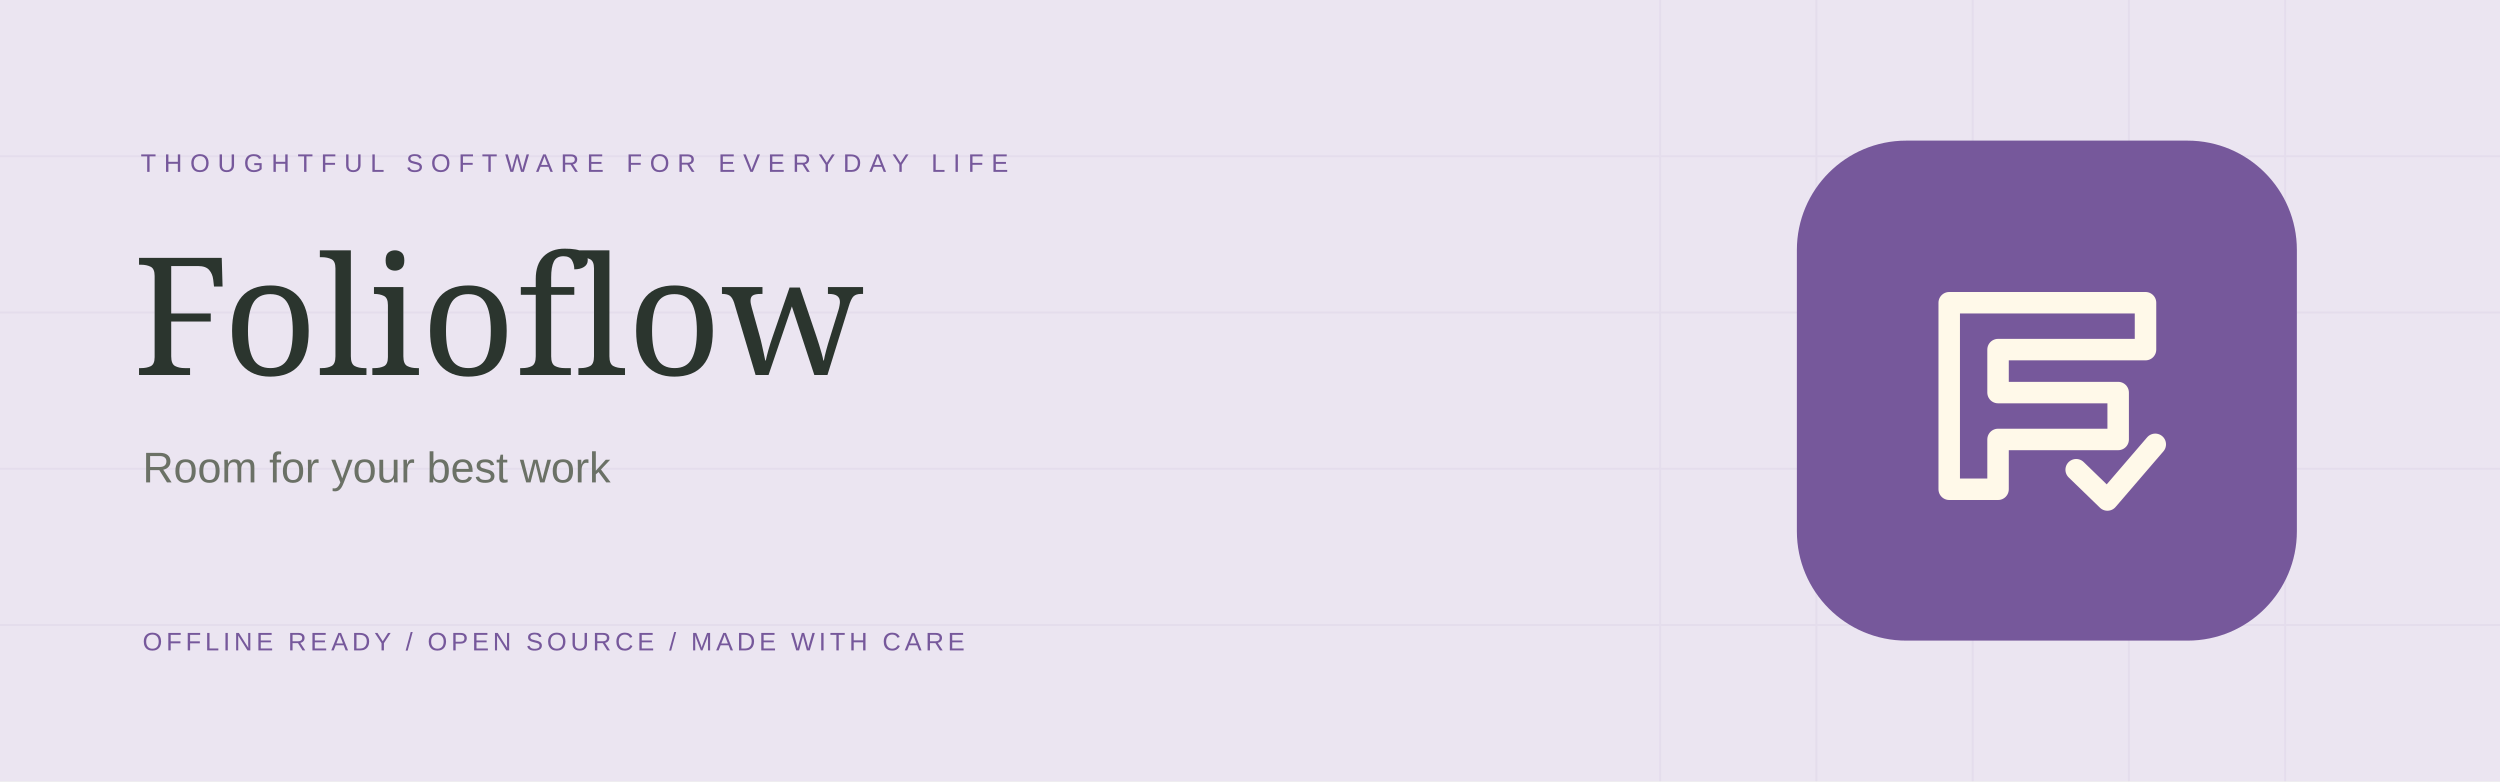
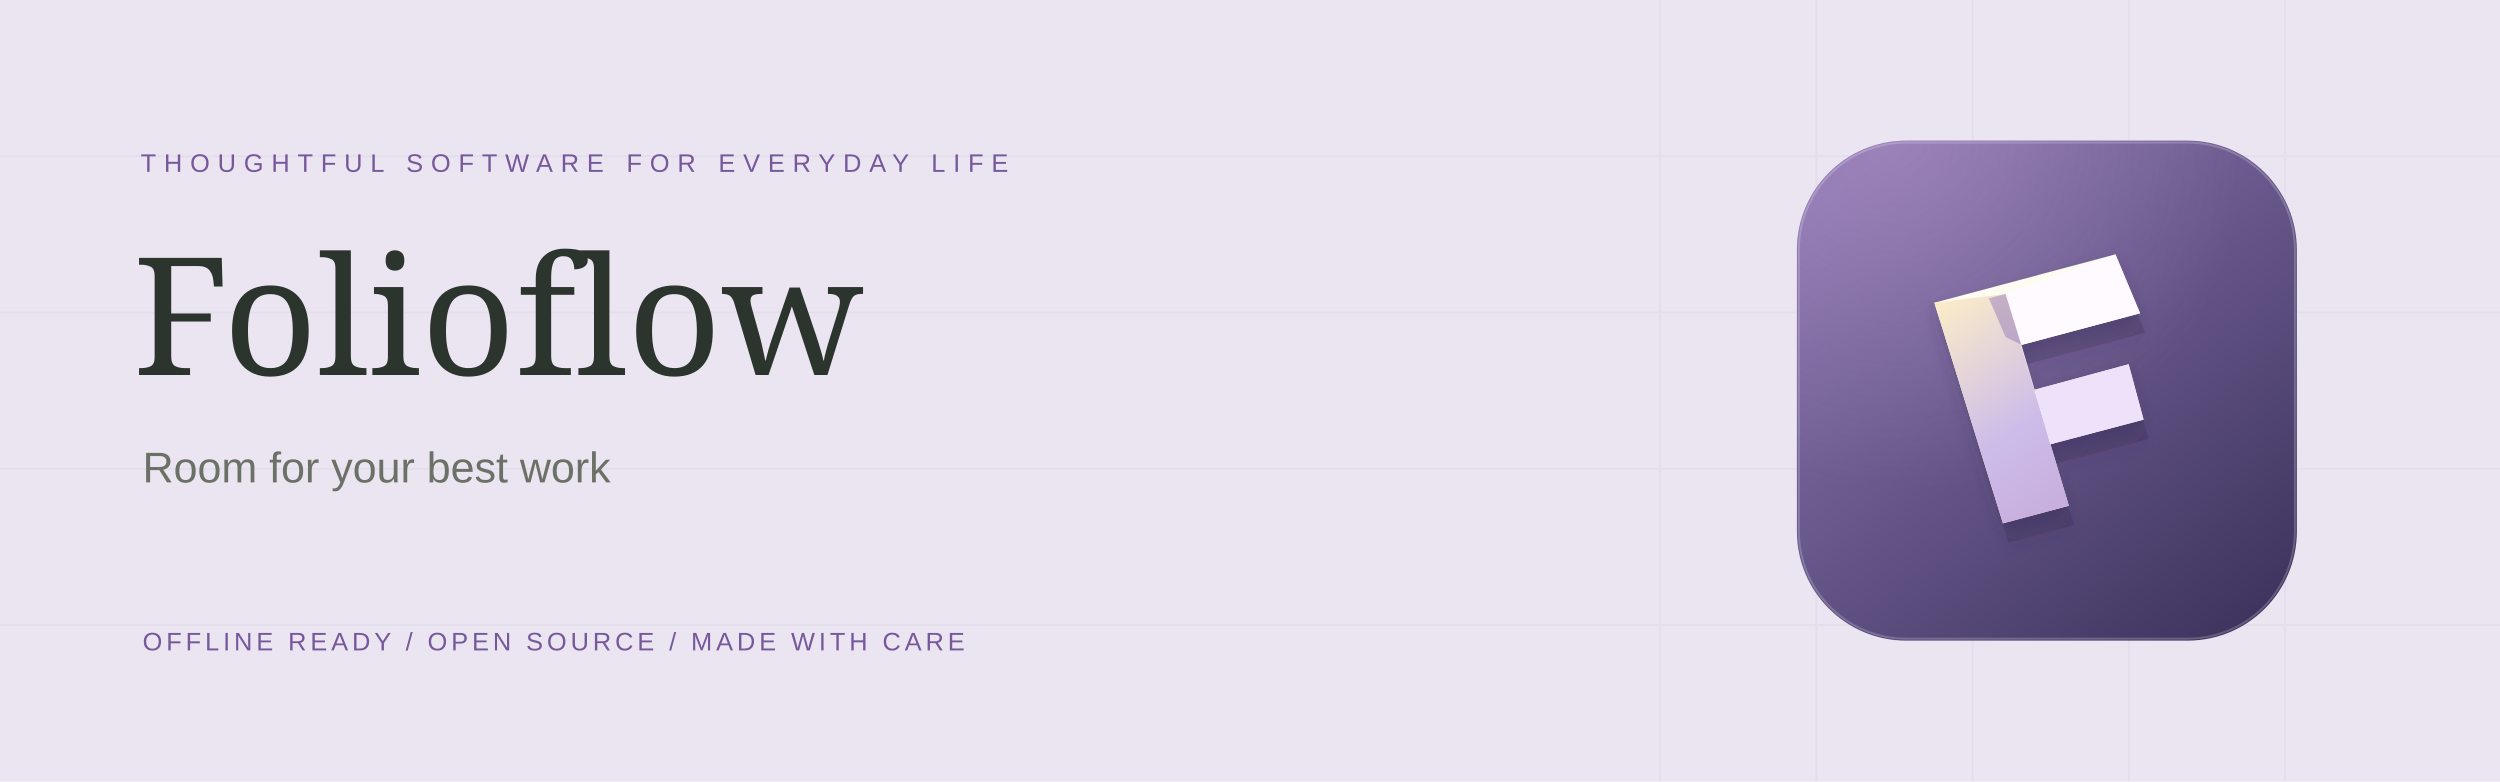
<svg xmlns="http://www.w3.org/2000/svg" width="1280" height="400" viewBox="0 0 1280 400">
  <rect width="1280" height="400" fill="#ebe5f1" />
  <path d="M850 0v400M930 0v400M1010 0v400M1090 0v400M1170 0v400M0 80h1280M0 160h1280M0 240h1280M0 320h1280" stroke="#76589b" opacity=".06" />
  <g transform="translate(920 72) scale(.5)">
-     <rect width="512" height="512" rx="112" fill="#76589b" />
-     <g fill="none" stroke="#fff9e9" stroke-width="22" stroke-linecap="round" stroke-linejoin="round">
-       <path d="M156 166h201v48H206v44h123v48H206v51h-50Z" />
-       <path d="m286 337 32 31 49-57" />
+     <defs>
+       <linearGradient id="tile" x1="64" y1="32" x2="448" y2="512" gradientUnits="userSpaceOnUse">
+         <stop stop-color="#8973ad" />
+         <stop offset="1" stop-color="#3d345e" />
+       </linearGradient>
+       <linearGradient id="ivory" x1="180" y1="120" x2="340" y2="410" gradientUnits="userSpaceOnUse">
+         <stop stop-color="#fffdf5" />
+         <stop offset=".55" stop-color="#f9f3e2" />
+         <stop offset="1" stop-color="#e6dcc5" />
+       </linearGradient>
+       <linearGradient id="accent" x1="160" y1="120" x2="352" y2="390" gradientUnits="userSpaceOnUse">
+         <stop stop-color="#fff0c6" />
+         <stop offset=".55" stop-color="#cdbce9" />
+         <stop offset="1" stop-color="#c5a8d7" />
+       </linearGradient>
+       <radialGradient id="light" cx=".2" cy="0" r="1">
+         <stop stop-color="#c5a8d7" stop-opacity=".3" />
+         <stop offset=".7" stop-color="#c5a8d7" stop-opacity="0" />
+       </radialGradient>
+       <filter id="lift" x="-30%" y="-30%" width="160%" height="180%">
+         <feDropShadow dx="0" dy="9" stdDeviation="8" flood-color="#3d345e" flood-opacity=".27" />
+       </filter>
+     </defs>
+     <rect width="512" height="512" rx="112" fill="url(#tile)" />
+     <rect width="512" height="512" rx="112" fill="url(#light)" />
+     <rect x="2" y="2" width="508" height="508" rx="110" fill="none" stroke="#fff" stroke-opacity=".2" stroke-width="2" />
+     <g transform="translate(25.6 25.6) scale(.9)" filter="url(#lift)">
+       <path d="m134 170 206-55 28 67-135 36 15 51 107-29 17 63-106 28 21 70-75 20Z" fill="#32294c" opacity=".25" transform="translate(0 8)" />
+       <path d="m128 156 206-55 28 67-135 36 15 51 107-29 17 63-106 28 21 70-75 20Z" fill="url(#ivory)" />
+       <path d="m128 156 78 251 75-20-72-241Z" fill="url(#accent)" />
+       <path d="m209 146 125-45 28 67-135 36Z" fill="#fffaff" />
+       <path d="m242 255 107-29 17 63-106 28Z" fill="#eee1fa" />
+       <path d="m209 146 18 58-18-9-19-44Z" fill="#967bba" opacity=".5" />
    </g>
  </g>
  <text x="72" y="88" font-family="Segoe UI,Arial,sans-serif" font-size="13" letter-spacing="4" fill="#76589b">THOUGHTFUL SOFTWARE FOR EVERYDAY LIFE</text>
  <text x="68" y="192" font-family="Georgia,serif" font-size="84" fill="#2b352e">Folioflow</text>
  <text x="73" y="247" font-family="Segoe UI,Arial,sans-serif" font-size="22" fill="#6b7166">Room for your best work</text>
  <text x="73" y="333" font-family="Segoe UI,Arial,sans-serif" font-size="13" letter-spacing="2" fill="#76589b">OFFLINE READY   /   OPEN SOURCE   /   MADE WITH CARE</text>
</svg>
